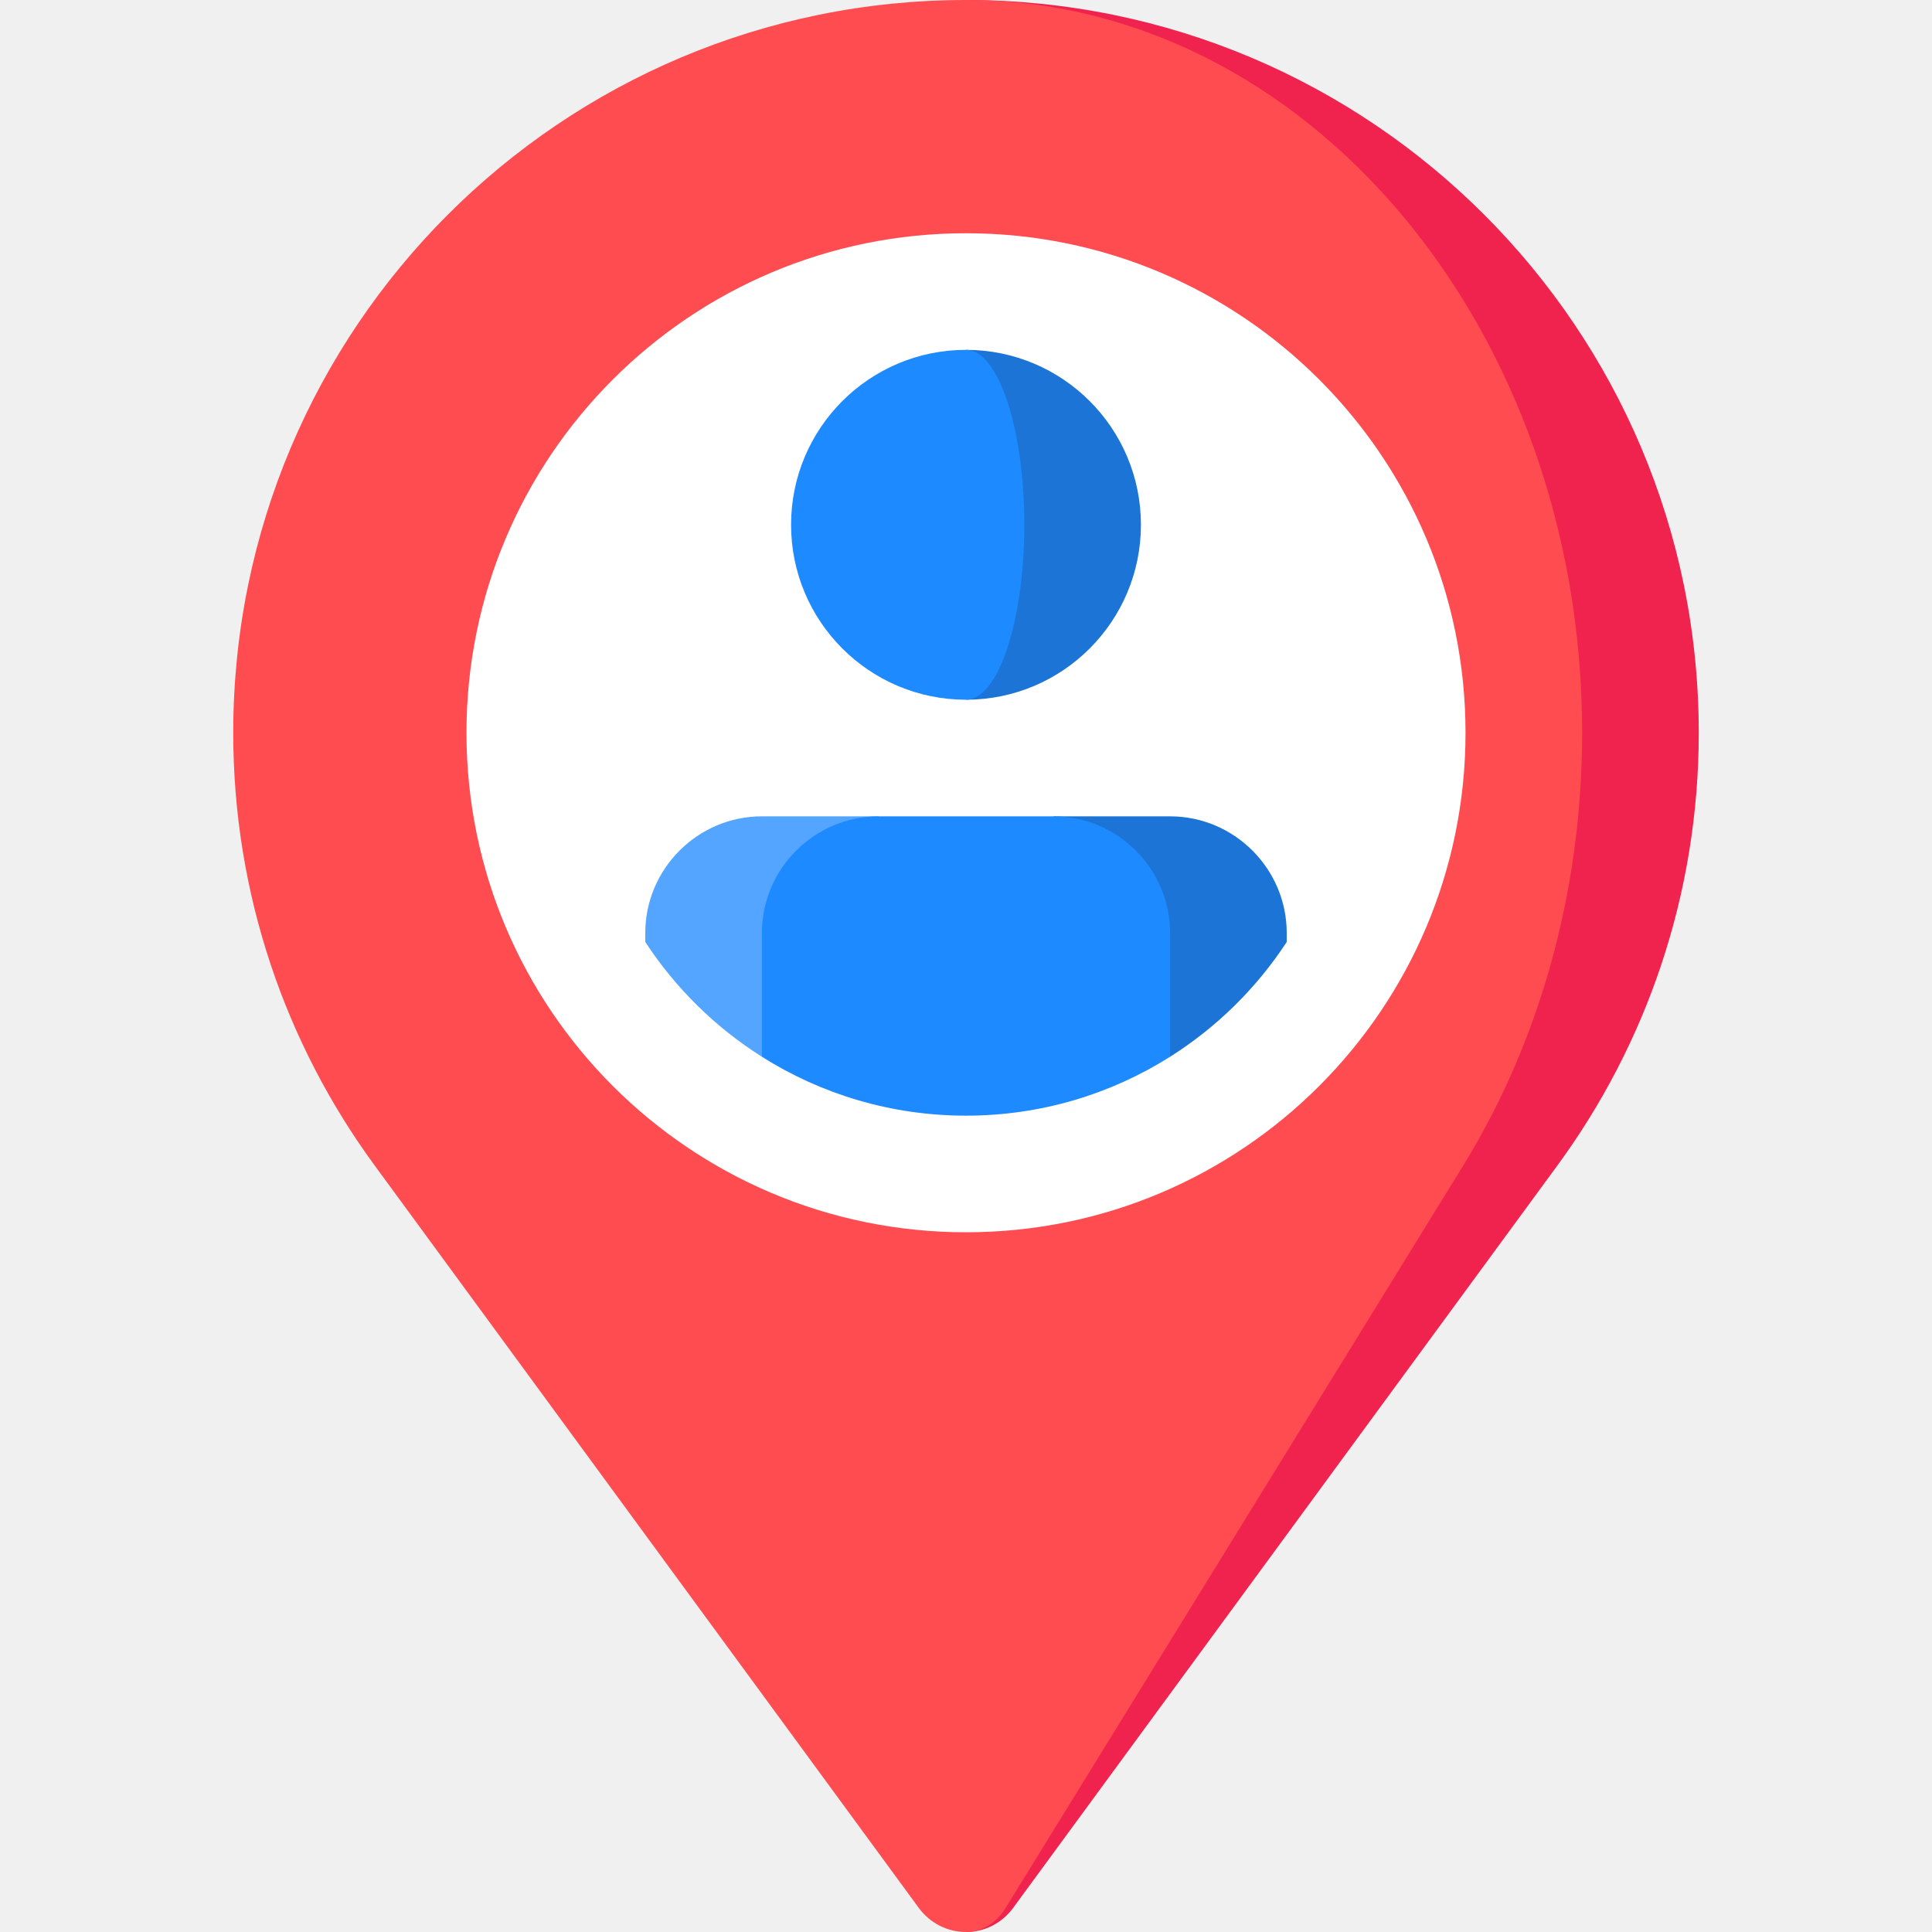
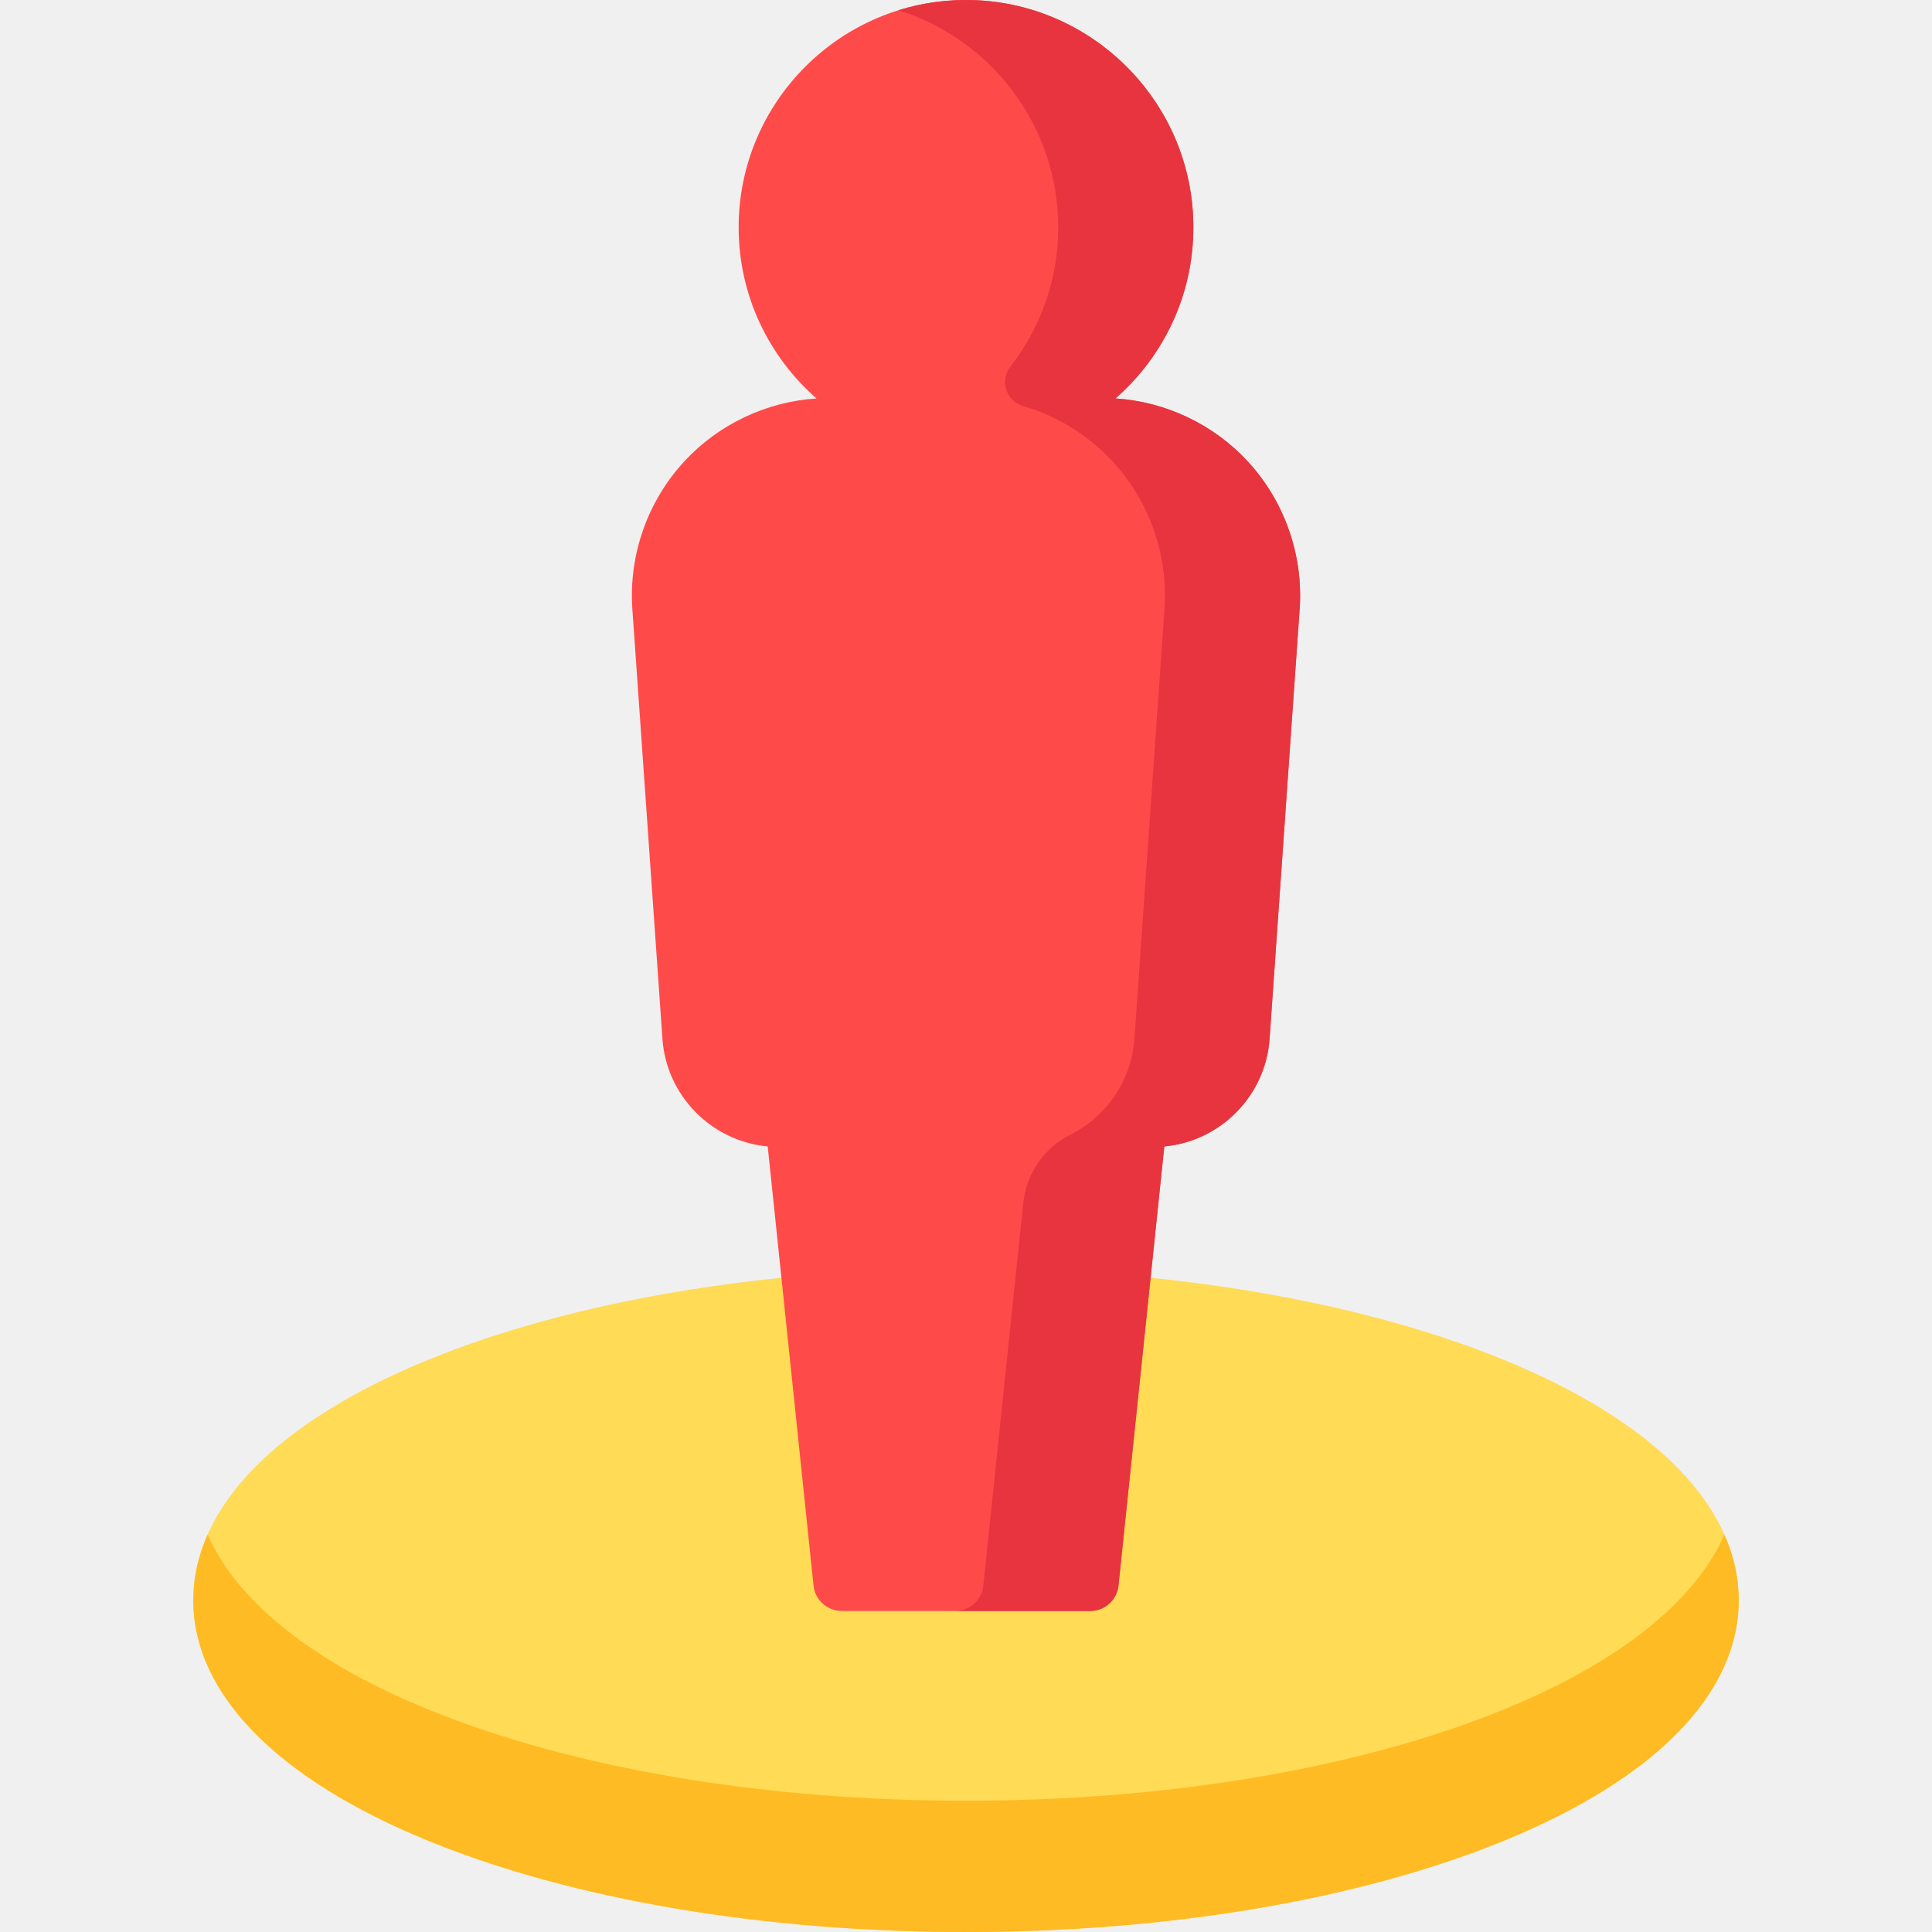
- <svg xmlns="http://www.w3.org/2000/svg" id="Layer_1" enable-background="new 0 0 497 497" height="512" viewBox="0 0 497 497" width="512">
+ <svg xmlns="http://www.w3.org/2000/svg" version="1.1" id="Capa_1" x="0px" y="0px" viewBox="0 0 511.999 511.999" style="enable-background:new 0 0 511.999 511.999;" xml:space="preserve">
+   <path style="fill:#FFDB56;" d="M398.321,360.286C360.184,344.743,309.64,336.184,256,336.184s-104.185,8.559-142.322,24.102  C73.402,376.7,51.22,399.36,51.22,424.091c0,24.732,22.18,47.393,62.456,63.807c38.137,15.542,88.681,24.101,142.321,24.101  s104.184-8.559,142.321-24.101c40.276-16.414,62.457-39.074,62.457-63.807C460.778,399.36,438.596,376.7,398.321,360.286z" />
+   <path style="fill:#FFBB24;" d="M398.321,453.112C360.184,468.654,309.64,477.213,256,477.213s-104.185-8.559-142.321-24.101  c-30.608-12.473-50.752-28.556-58.666-46.414c-2.5,5.64-3.791,11.456-3.791,17.393c0,24.732,22.18,47.393,62.456,63.807  C151.816,503.44,202.36,511.999,256,511.999s104.184-8.559,142.321-24.101c40.276-16.414,62.457-39.074,62.457-63.807  c0-5.937-1.292-11.753-3.791-17.393C449.073,424.556,428.928,440.639,398.321,453.112z" />
+   <path style="fill:#FF4A4A;" d="M330.495,122.101c-9.087-9.746-21.649-15.647-34.88-16.511  c12.634-11.053,20.637-27.273,20.637-45.339C316.251,27.029,289.222,0,255.999,0s-60.251,27.029-60.251,60.251  c0,18.065,8.003,34.286,20.637,45.339c-13.231,0.864-25.792,6.765-34.879,16.51c-9.857,10.57-14.931,24.903-13.923,39.321  l7.971,113.905c1.057,15.109,13.069,27.136,27.897,28.49l12.146,116.37c0.4,3.829,3.628,6.737,7.478,6.737h65.854  c3.85,0,7.078-2.908,7.478-6.737l12.145-116.369c14.827-1.355,26.838-13.382,27.896-28.491l7.97-113.905  C345.425,147.004,340.351,132.672,330.495,122.101z" />
+   <path style="fill:#E7343F;" d="M330.495,122.101c-9.087-9.746-21.649-15.647-34.88-16.511c13.586-11.886,21.818-29.75,20.498-49.456  c-2.045-30.564-27.225-54.958-57.837-56.092c-7.045-0.261-13.837,0.695-20.182,2.673c24.508,7.642,42.347,30.545,42.347,57.536  c0,13.909-4.744,26.724-12.693,36.929c-2.892,3.713-1.089,9.102,3.426,10.431c8.913,2.624,17.081,7.594,23.51,14.489  c9.856,10.571,14.931,24.903,13.922,39.32l-7.97,113.905c-0.781,11.163-7.542,20.644-17,25.381  c-6.98,3.496-11.653,10.358-12.463,18.124l-10.578,101.357c-0.4,3.829-3.628,6.737-7.478,6.737h35.81  c3.85,0,7.078-2.908,7.478-6.737l12.146-116.37c14.827-1.355,26.838-13.382,27.896-28.491l7.97-113.905  C345.425,147.004,340.351,132.672,330.495,122.101z" />
  <g>
-     <path d="m248.5 0v497c4.966 0 9.355-2.424 12.085-6.141.021 0 140.047-191.036 140.047-191.036 22.853-31.196 36.368-69.679 36.368-111.323 0-104.106-84.394-188.5-188.5-188.5z" fill="#f0224e" />
-     <path d="m258.662 490.859c.017 0 117.759-191.036 117.759-191.036 19.215-31.196 30.579-69.679 30.579-111.323 0-104.106-70.963-188.5-158.5-188.5-104.106 0-188.5 84.394-188.5 188.5 0 41.644 13.515 80.127 36.383 111.322-.016 0 140.011 191.036 140.011 191.036 2.751 3.718 7.14 6.141 12.106 6.141 4.176.001 7.866-2.423 10.162-6.14z" fill="#ff4c50" />
-     <circle cx="248.5" cy="188.5" fill="#fff" r="128.5" />
-     <path d="m248.5 90v90c24.853 0 45-20.147 45-45s-20.147-45-45-45z" fill="#1b74d6" />
-     <path d="m263.5 135c0-24.853-6.716-45-15-45-24.853 0-45 20.147-45 45s20.147 45 45 45c8.284 0 15-20.147 15-45z" fill="#1e8aff" />
-     <path d="m195.996 210c-16.5 0-30 13.5-30 30v2.316c7.756 11.867 18.005 21.955 30 29.529l30-61.845z" fill="#54a5ff" />
-     <path d="m301.004 210h-30l30 61.845c11.995-7.574 22.244-17.662 30-29.529v-2.316c0-16.5-13.5-30-30-30z" fill="#1b74d6" />
-     <path d="m271.004 210h-45.009c-16.5 0-30 13.5-30 30v31.845c15.199 9.597 33.201 15.155 52.505 15.155s37.306-5.558 52.504-15.155v-31.845c0-16.5-13.5-30-30-30z" fill="#1e8aff" />
-   </g>
+ </g>
+   <g>
+ </g>
+   <g>
+ </g>
+   <g>
+ </g>
+   <g>
+ </g>
+   <g>
+ </g>
+   <g>
+ </g>
+   <g>
+ </g>
+   <g>
+ </g>
+   <g>
+ </g>
+   <g>
+ </g>
+   <g>
+ </g>
+   <g>
+ </g>
+   <g>
+ </g>
+   <g>
+ </g>
</svg>
